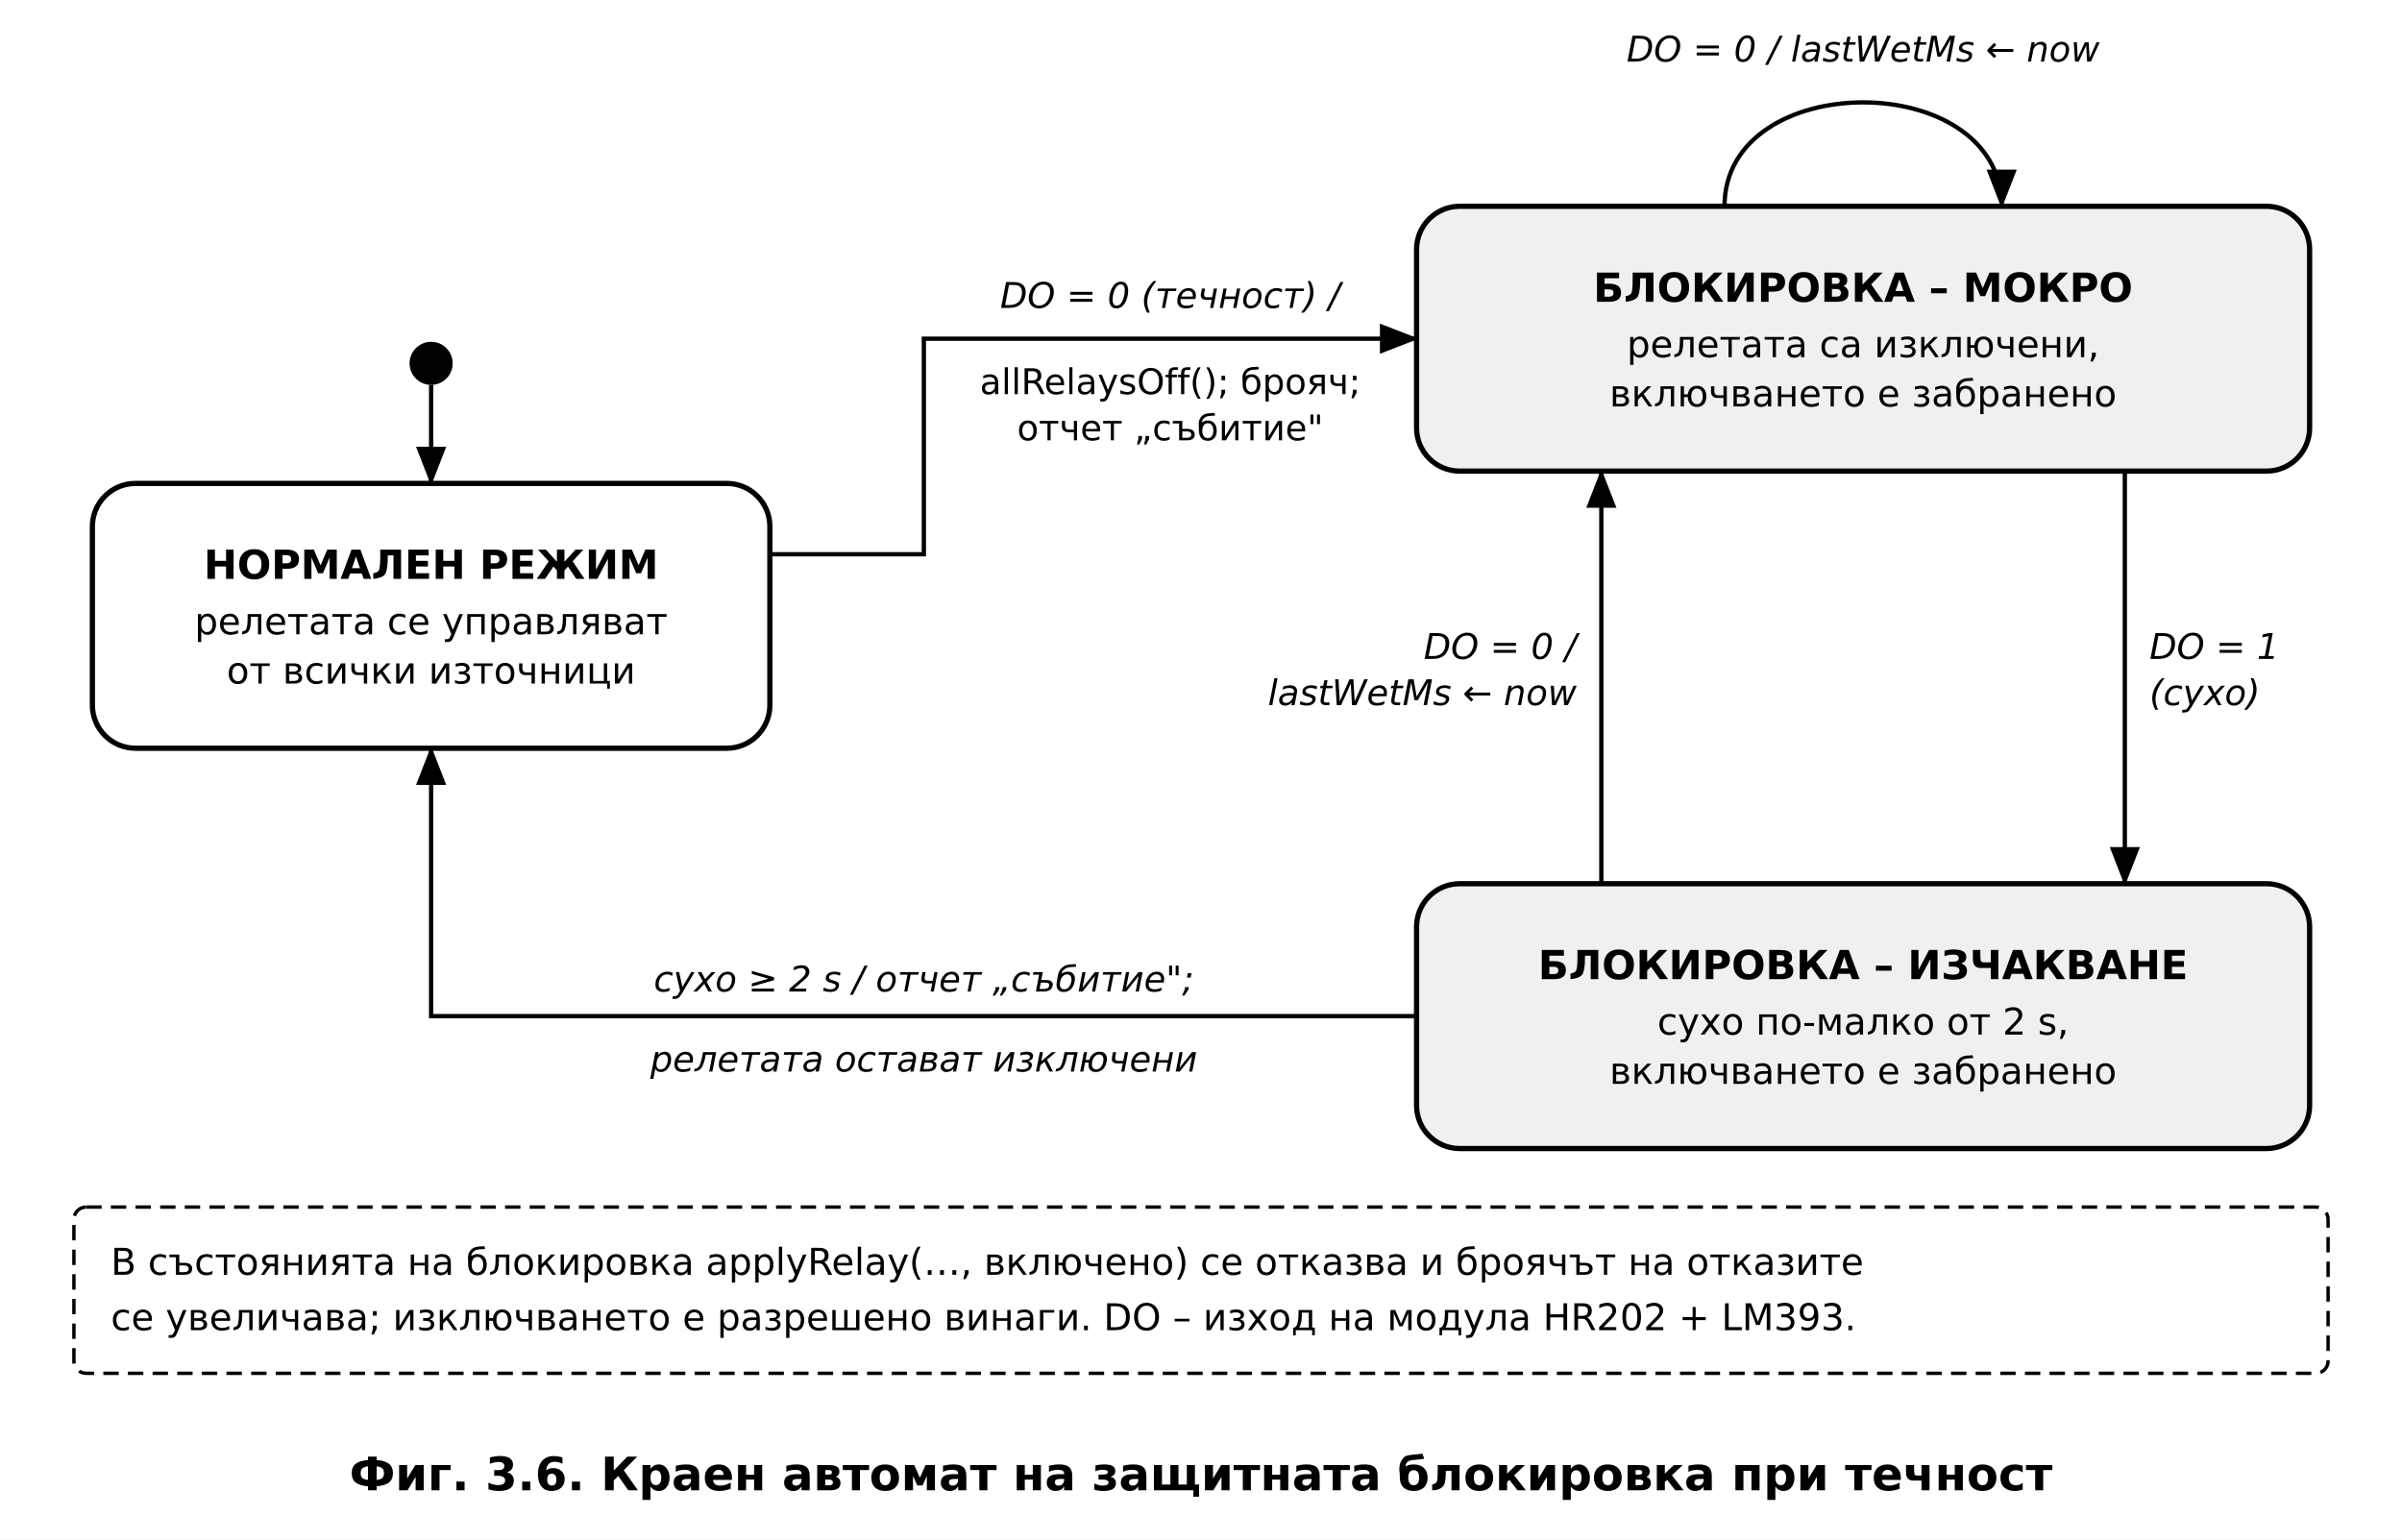
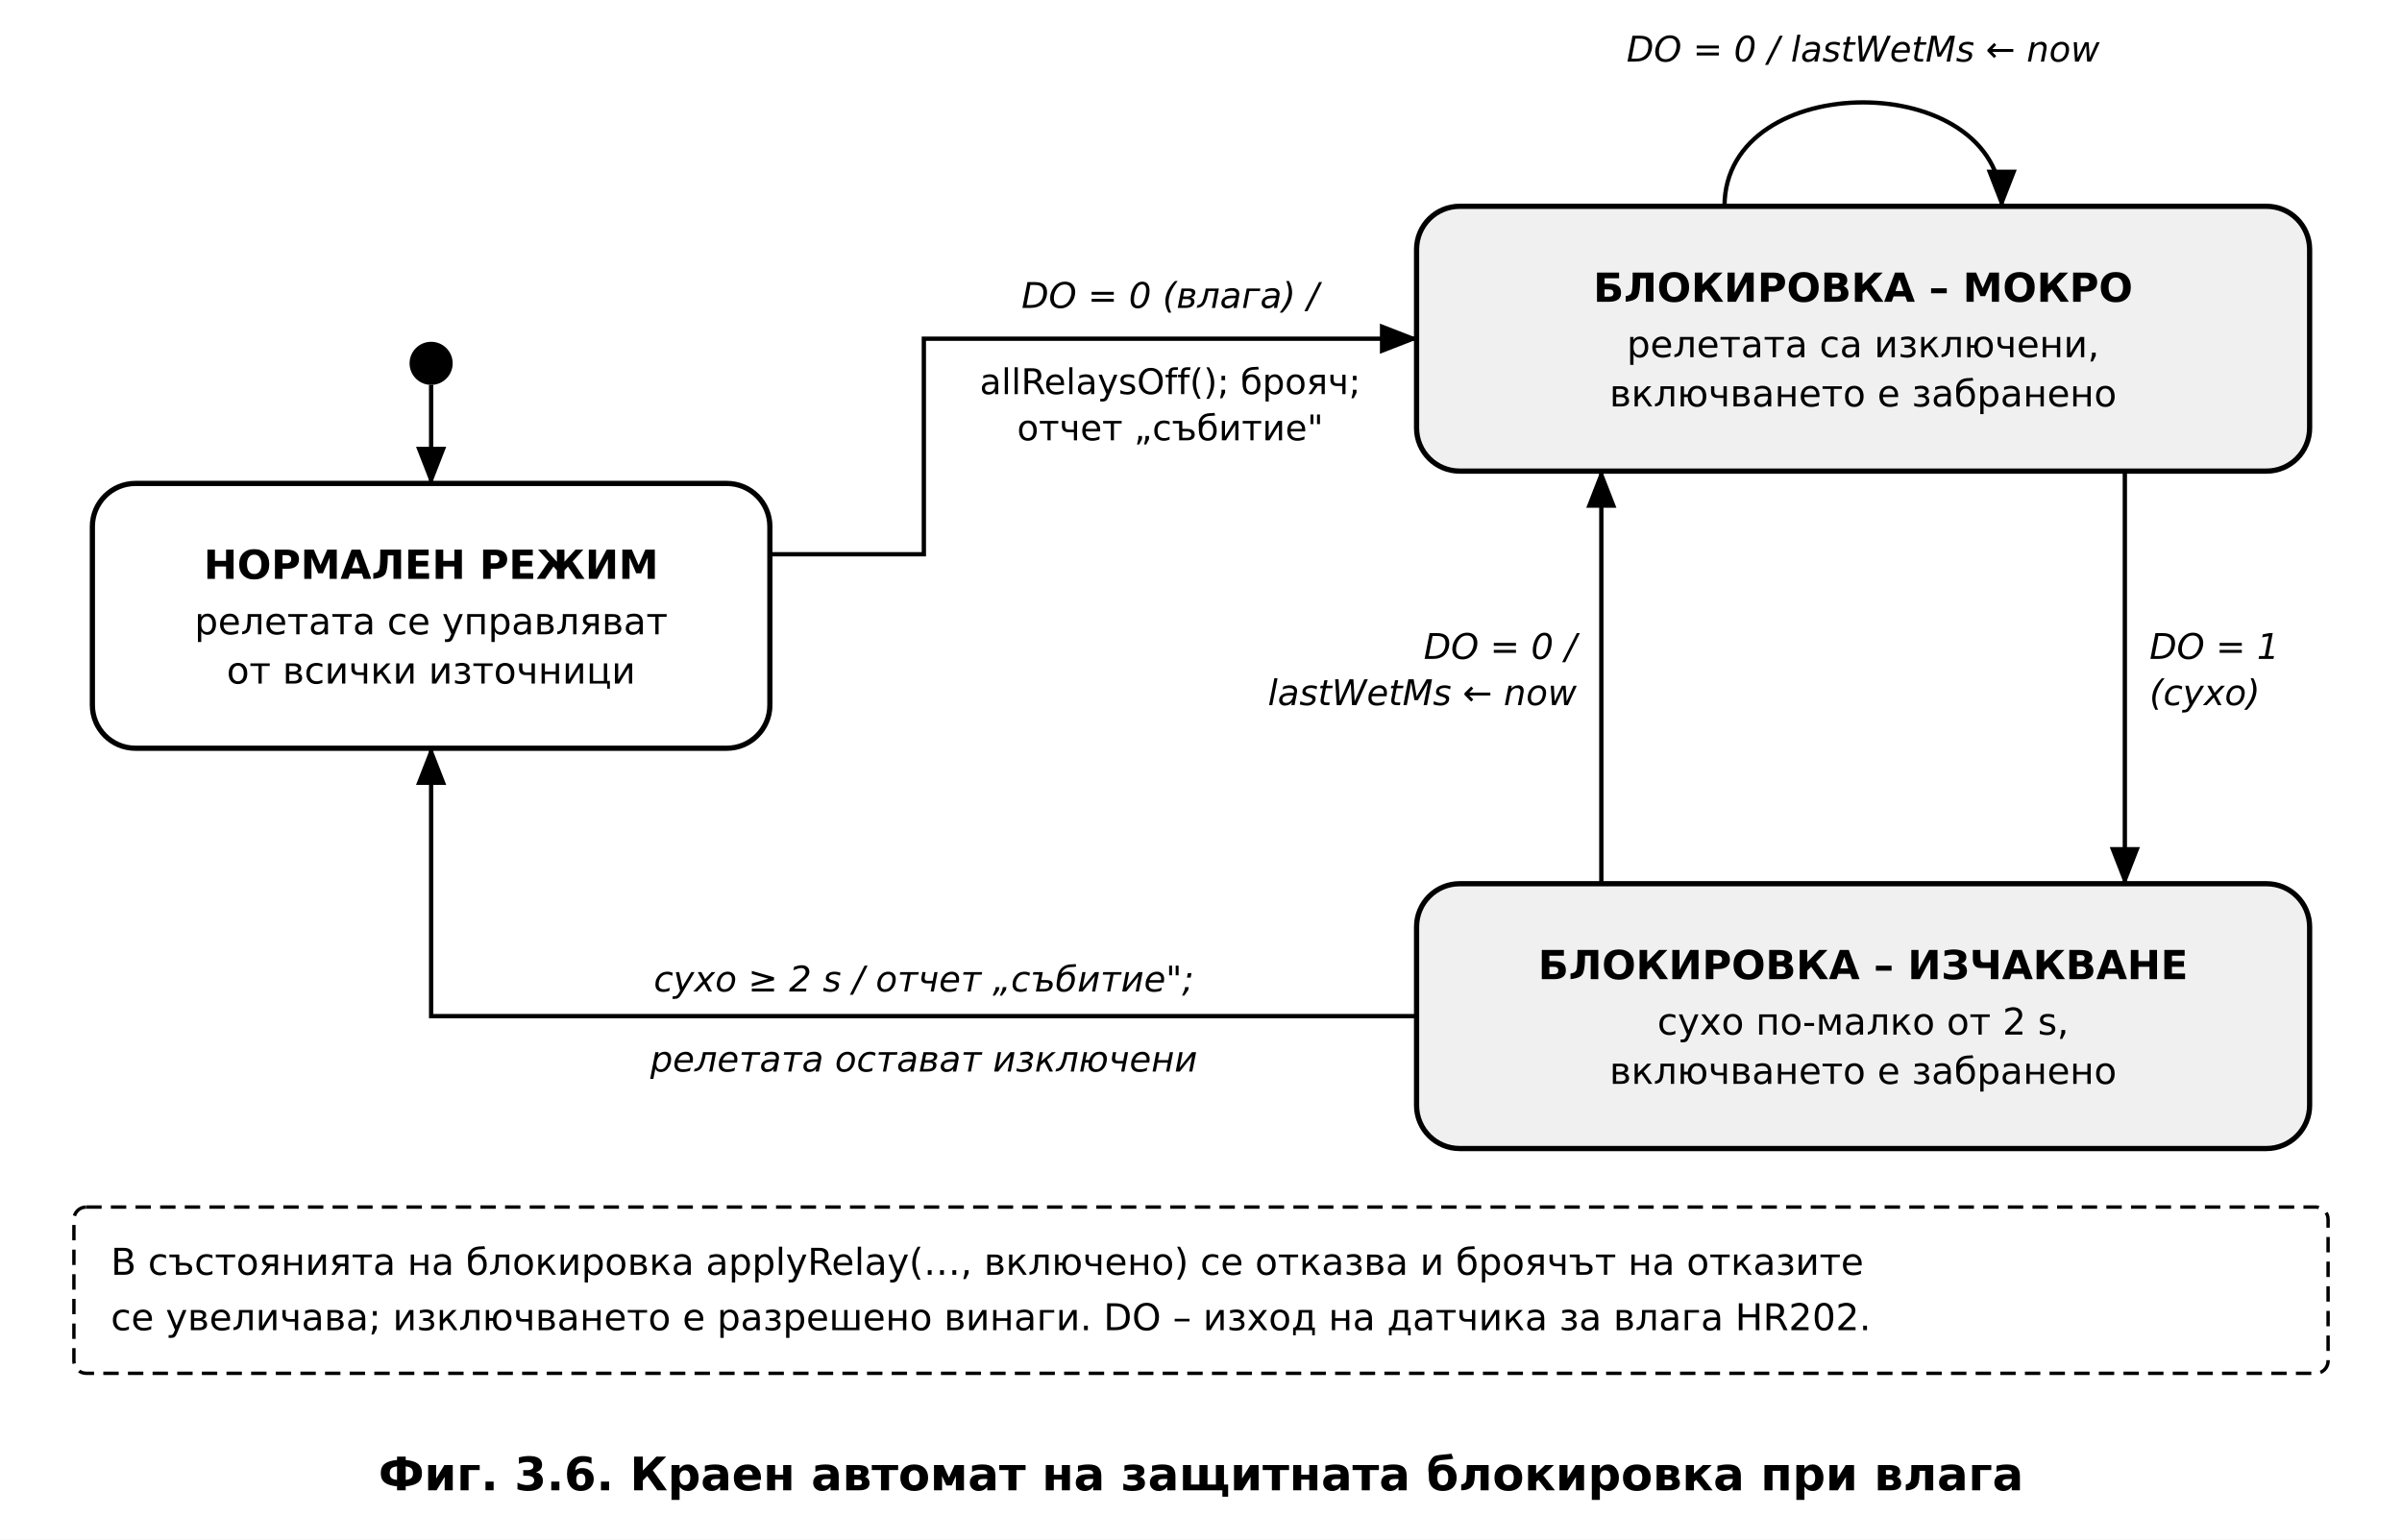
<svg xmlns="http://www.w3.org/2000/svg" width="780" height="500" viewBox="0 0 780 500">
  <defs>
    <marker id="a" markerWidth="9" markerHeight="7" refX="8.5" refY="3.5" orient="auto">
      <polygon points="0 0, 9 3.5, 0 7" fill="#000" />
    </marker>
    <marker id="as" markerWidth="9" markerHeight="7" refX="0.5" refY="3.5" orient="auto">
      <polygon points="9 0, 0 3.5, 9 7" fill="#000" />
    </marker>
  </defs>
  <rect width="780" height="500" fill="#fff" />
  <rect x="30.0" y="157.0" width="220" height="86" rx="14" fill="#fff" stroke="#000" stroke-width="1.7" />
  <text x="140" y="188" font-family="DejaVu Sans, Liberation Sans, Arial, sans-serif" font-size="13" font-weight="bold" font-style="normal" text-anchor="middle" fill="#000">НОРМАЛЕН РЕЖИМ</text>
  <text x="140" y="206" font-family="DejaVu Sans, Liberation Sans, Arial, sans-serif" font-size="12" font-weight="normal" font-style="normal" text-anchor="middle" fill="#000">релетата се управляват</text>
  <text x="140" y="222" font-family="DejaVu Sans, Liberation Sans, Arial, sans-serif" font-size="12" font-weight="normal" font-style="normal" text-anchor="middle" fill="#000">от всички източници</text>
  <rect x="460.0" y="67.0" width="290" height="86" rx="14" fill="#f0f0f0" stroke="#000" stroke-width="1.7" />
  <text x="605" y="98" font-family="DejaVu Sans, Liberation Sans, Arial, sans-serif" font-size="13" font-weight="bold" font-style="normal" text-anchor="middle" fill="#000">БЛОКИРОВКА – МОКРО</text>
  <text x="605" y="116" font-family="DejaVu Sans, Liberation Sans, Arial, sans-serif" font-size="12" font-weight="normal" font-style="normal" text-anchor="middle" fill="#000">релетата са изключени,</text>
  <text x="605" y="132" font-family="DejaVu Sans, Liberation Sans, Arial, sans-serif" font-size="12" font-weight="normal" font-style="normal" text-anchor="middle" fill="#000">включването е забранено</text>
  <rect x="460.0" y="287.0" width="290" height="86" rx="14" fill="#f0f0f0" stroke="#000" stroke-width="1.7" />
  <text x="605" y="318" font-family="DejaVu Sans, Liberation Sans, Arial, sans-serif" font-size="13" font-weight="bold" font-style="normal" text-anchor="middle" fill="#000">БЛОКИРОВКА – ИЗЧАКВАНЕ</text>
  <text x="605" y="336" font-family="DejaVu Sans, Liberation Sans, Arial, sans-serif" font-size="12" font-weight="normal" font-style="normal" text-anchor="middle" fill="#000">сухо по-малко от 2 s,</text>
  <text x="605" y="352" font-family="DejaVu Sans, Liberation Sans, Arial, sans-serif" font-size="12" font-weight="normal" font-style="normal" text-anchor="middle" fill="#000">включването е забранено</text>
  <circle cx="140" cy="118" r="7" fill="#000" />
  <polyline points="140,125 140,157" fill="none" stroke="#000" stroke-width="1.4" marker-end="url(#a)" />
  <polyline points="250,180 300,180 300,110 460,110" fill="none" stroke="#000" stroke-width="1.4" marker-end="url(#a)" />
-   <text x="380" y="100" font-family="DejaVu Sans, Liberation Sans, Arial, sans-serif" font-size="11.5" font-weight="normal" font-style="italic" text-anchor="middle" fill="#000">DO = 0 (течност) /</text>
+   <text x="380" y="100" font-family="DejaVu Sans, Liberation Sans, Arial, sans-serif" font-size="11.5" font-weight="normal" font-style="italic" text-anchor="middle" fill="#000">DO = 0 (влага) /</text>
  <text x="380" y="128" font-family="DejaVu Sans, Liberation Sans, Arial, sans-serif" font-size="11.5" font-weight="normal" font-style="normal" text-anchor="middle" fill="#000">allRelaysOff(); брояч;</text>
  <text x="380" y="143" font-family="DejaVu Sans, Liberation Sans, Arial, sans-serif" font-size="11.5" font-weight="normal" font-style="normal" text-anchor="middle" fill="#000">отчет „събитие"</text>
  <polyline points="690,153 690,287" fill="none" stroke="#000" stroke-width="1.4" marker-end="url(#a)" />
  <text x="698" y="214" font-family="DejaVu Sans, Liberation Sans, Arial, sans-serif" font-size="11.5" font-weight="normal" font-style="italic" text-anchor="start" fill="#000">DO = 1</text>
  <text x="698" y="229" font-family="DejaVu Sans, Liberation Sans, Arial, sans-serif" font-size="11.5" font-weight="normal" font-style="italic" text-anchor="start" fill="#000">(сухо)</text>
  <polyline points="520,287 520,153" fill="none" stroke="#000" stroke-width="1.4" marker-end="url(#a)" />
  <text x="512" y="214" font-family="DejaVu Sans, Liberation Sans, Arial, sans-serif" font-size="11.5" font-weight="normal" font-style="italic" text-anchor="end" fill="#000">DO = 0 /</text>
  <text x="512" y="229" font-family="DejaVu Sans, Liberation Sans, Arial, sans-serif" font-size="11.5" font-weight="normal" font-style="italic" text-anchor="end" fill="#000">lastWetMs ← now</text>
  <polyline points="460,330 140,330 140,243" fill="none" stroke="#000" stroke-width="1.4" marker-end="url(#a)" />
  <text x="300" y="322" font-family="DejaVu Sans, Liberation Sans, Arial, sans-serif" font-size="11.5" font-weight="normal" font-style="italic" text-anchor="middle" fill="#000">сухо ≥ 2 s / отчет „събитие";</text>
  <text x="300" y="348" font-family="DejaVu Sans, Liberation Sans, Arial, sans-serif" font-size="11.5" font-weight="normal" font-style="italic" text-anchor="middle" fill="#000">релетата остават изключени</text>
  <path d="M 560 67 C 560 22, 650 22, 650 67" fill="none" stroke="#000" stroke-width="1.4" marker-end="url(#a)" />
  <text x="605" y="20" font-family="DejaVu Sans, Liberation Sans, Arial, sans-serif" font-size="11.5" font-weight="normal" font-style="italic" text-anchor="middle" fill="#000">DO = 0 / lastWetMs ← now</text>
  <rect x="24" y="392" width="732" height="54" rx="4" fill="#fff" stroke="#000" stroke-width="1.1" stroke-dasharray="5 3" />
  <text x="36" y="414" font-family="DejaVu Sans, Liberation Sans, Arial, sans-serif" font-size="12" font-weight="normal" font-style="normal" text-anchor="start" fill="#000">В състоянията на блокировка applyRelay(…, включено) се отказва и броячът на отказите</text>
-   <text x="36" y="432" font-family="DejaVu Sans, Liberation Sans, Arial, sans-serif" font-size="12" font-weight="normal" font-style="normal" text-anchor="start" fill="#000">се увеличава; изключването е разрешено винаги. DO – изход на модула HR202 + LM393.</text>
-   <text x="390.0" y="484" font-family="DejaVu Sans, Liberation Sans, Arial, sans-serif" font-size="15" font-weight="bold" font-style="normal" text-anchor="middle" fill="#000">Фиг. 3.6. Краен автомат на защитната блокировка при течност</text>
+   <text x="36" y="432" font-family="DejaVu Sans, Liberation Sans, Arial, sans-serif" font-size="12" font-weight="normal" font-style="normal" text-anchor="start" fill="#000">се увеличава; изключването е разрешено винаги. DO – изход на датчика за влага HR202.</text>
+   <text x="390.0" y="484" font-family="DejaVu Sans, Liberation Sans, Arial, sans-serif" font-size="15" font-weight="bold" font-style="normal" text-anchor="middle" fill="#000">Фиг. 3.6. Краен автомат на защитната блокировка при влага</text>
</svg>
